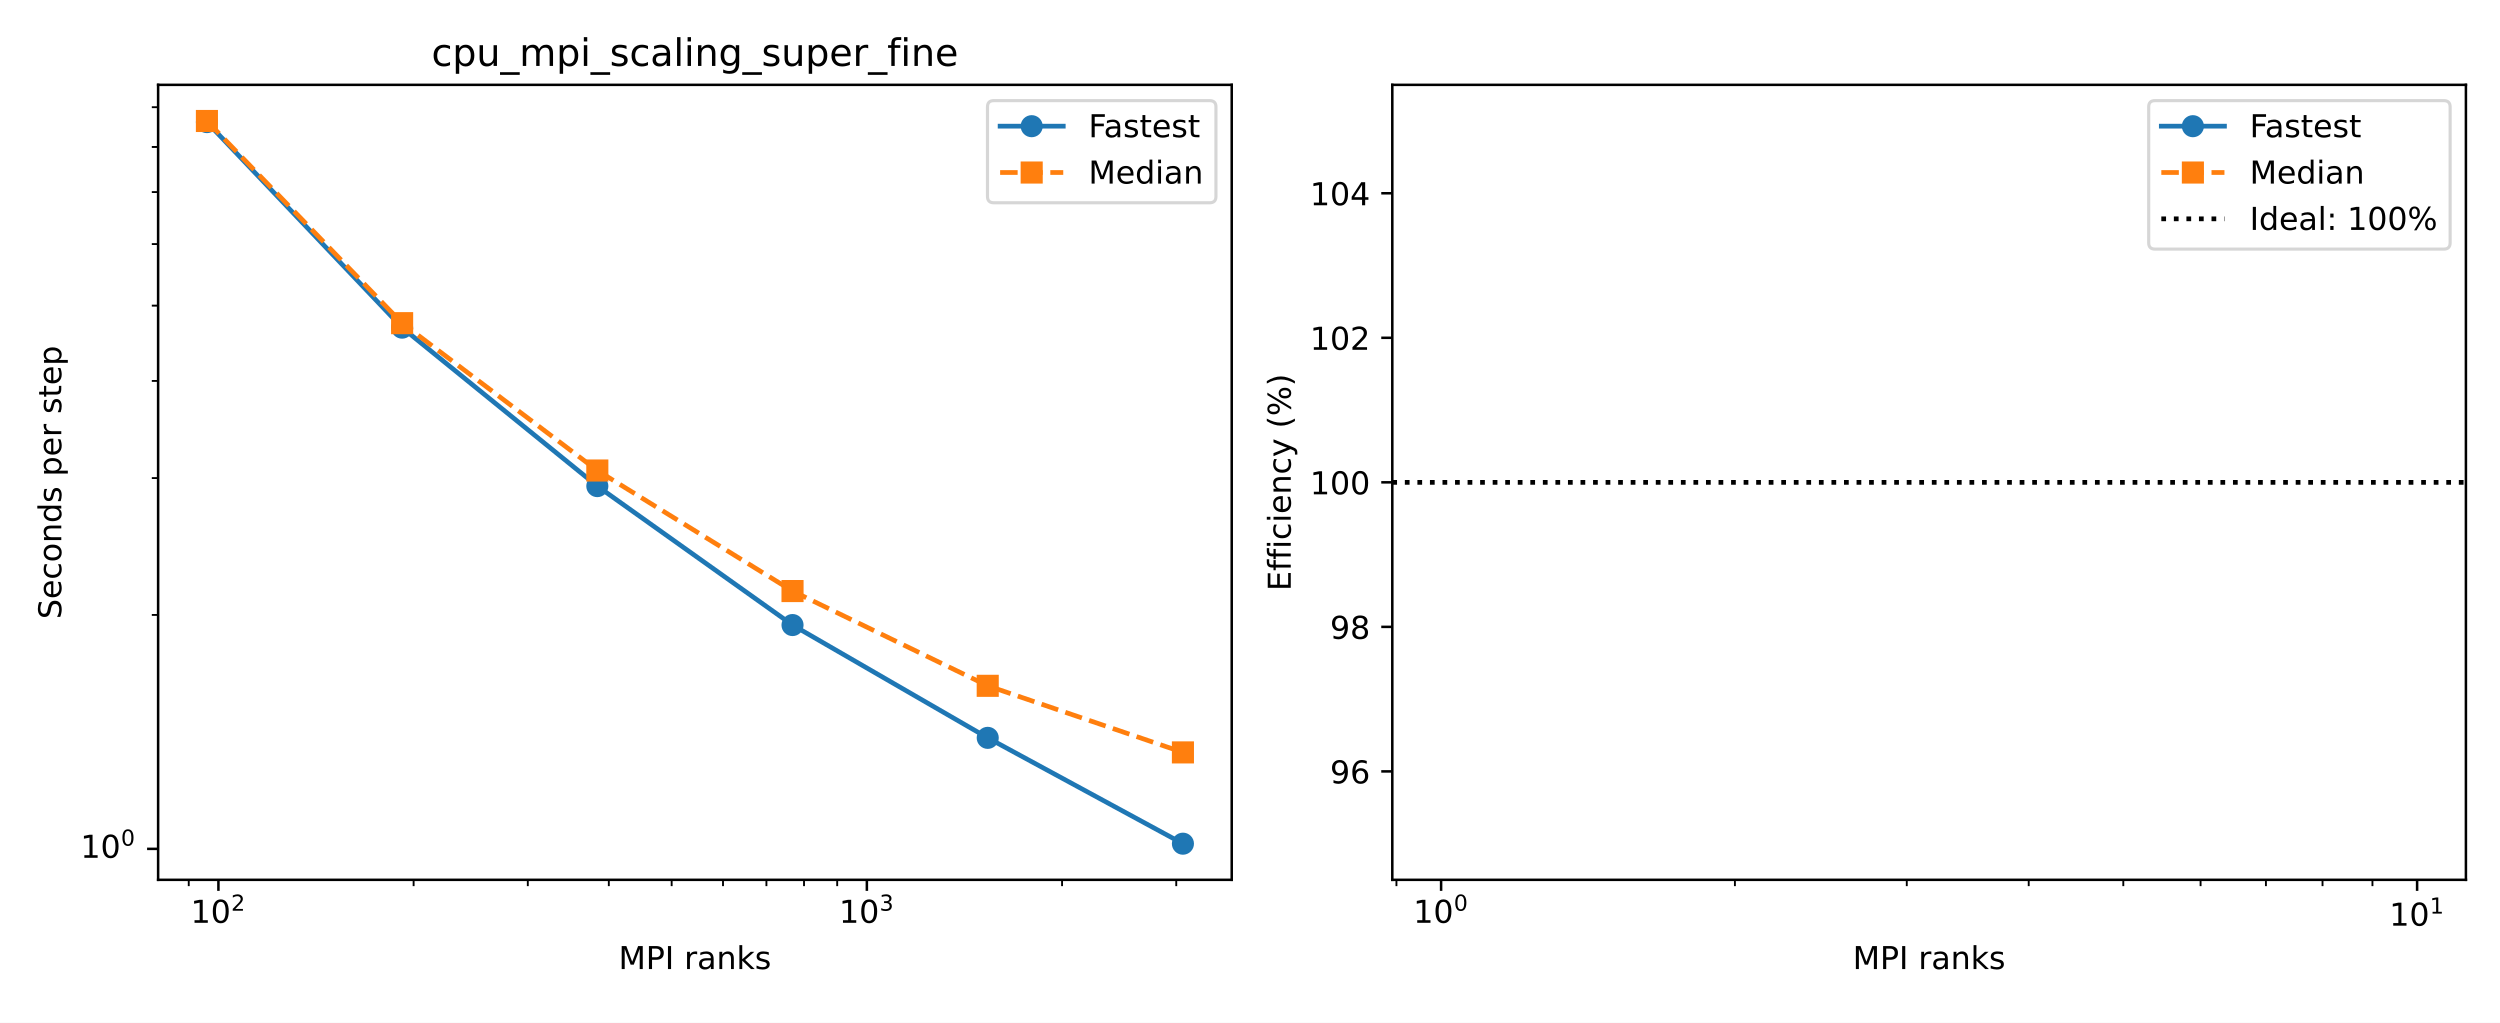
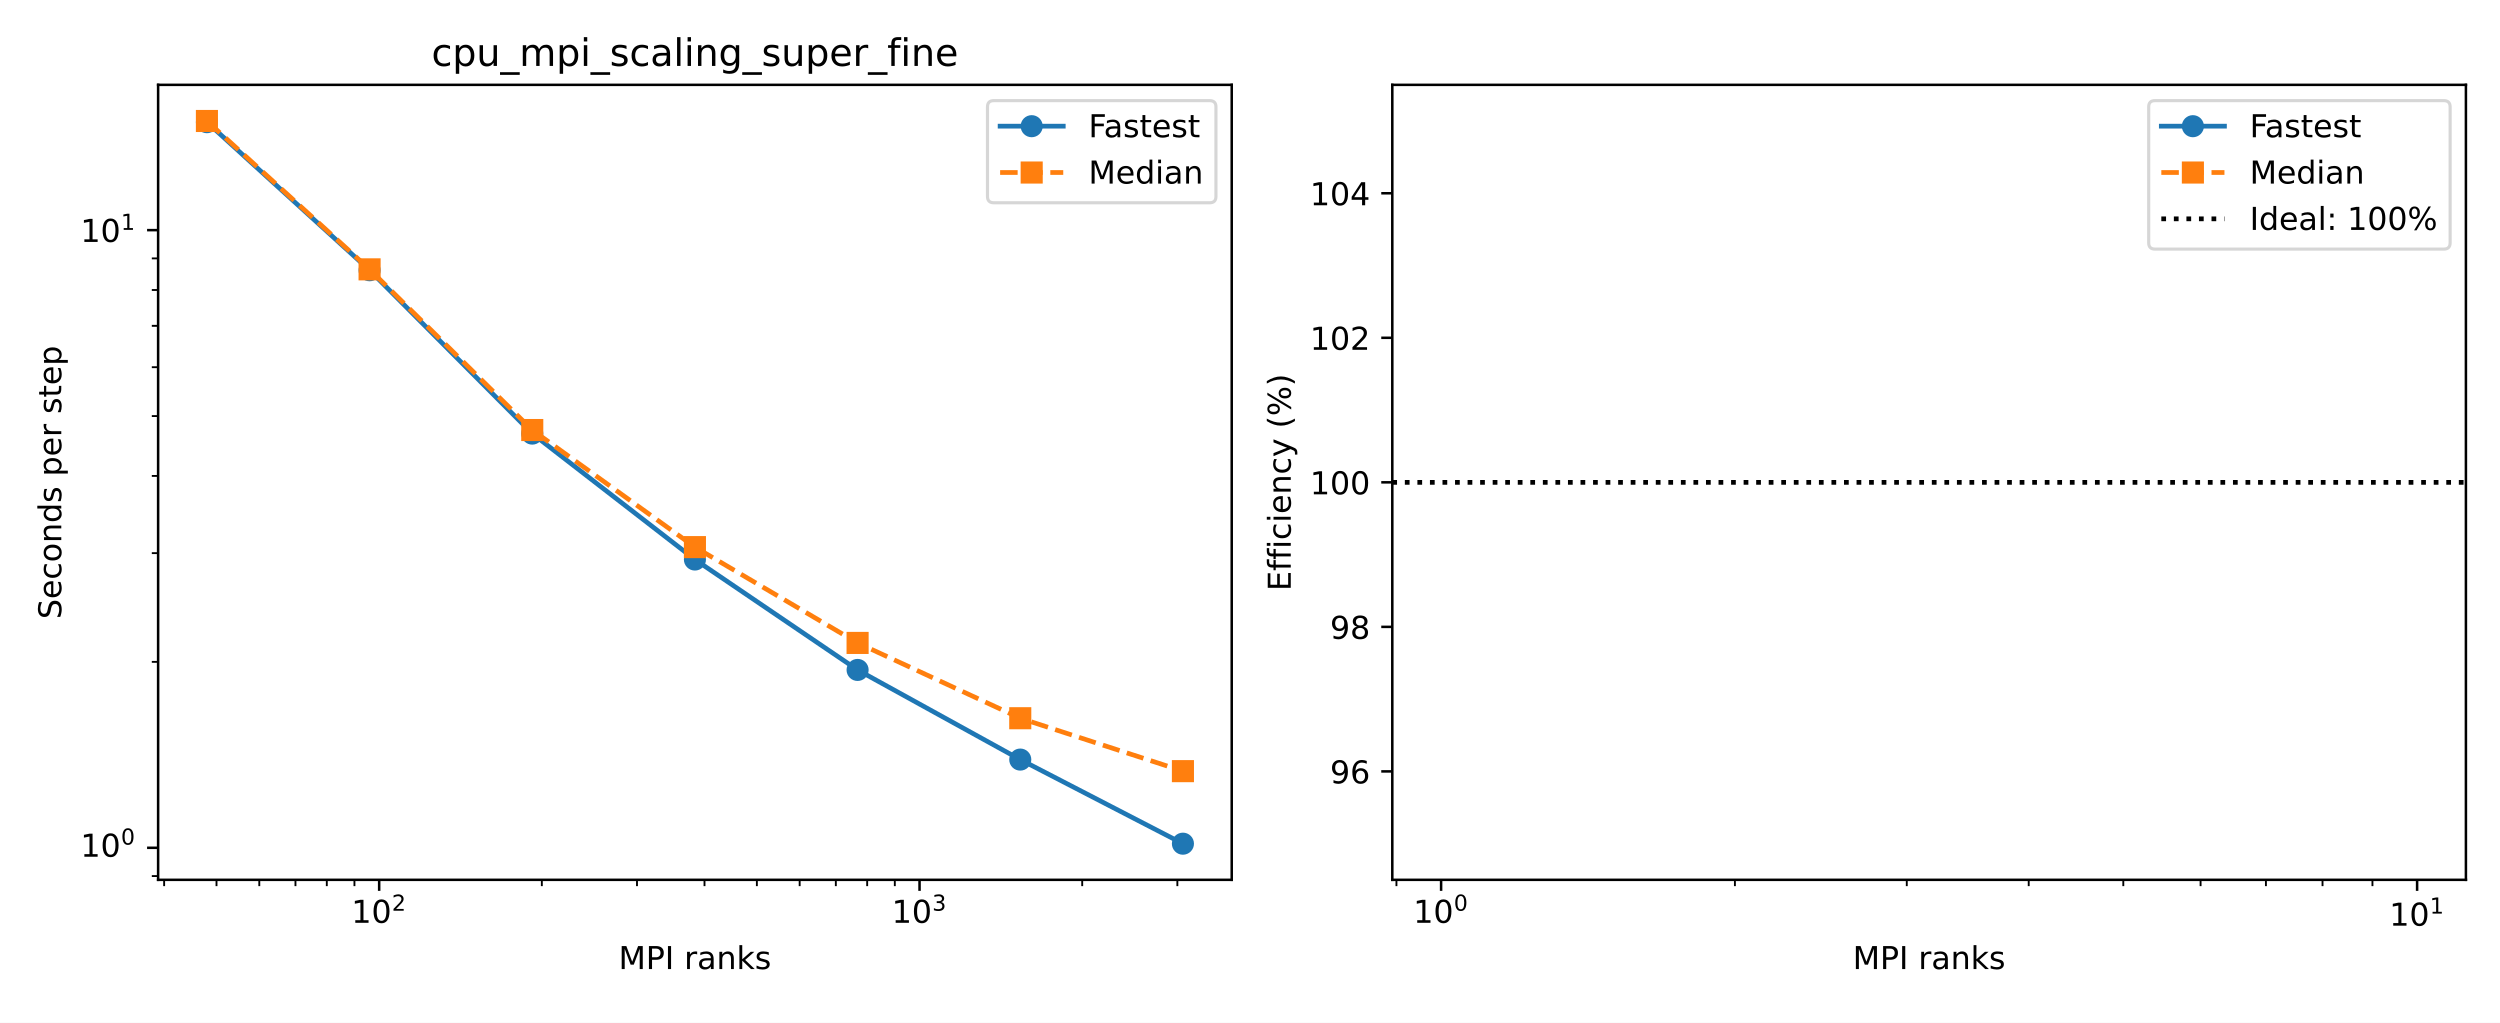
<svg xmlns="http://www.w3.org/2000/svg" xmlns:xlink="http://www.w3.org/1999/xlink" width="792pt" height="324pt" viewBox="0 0 792 324" version="1.1">
  <defs>
    <style type="text/css">*{stroke-linejoin: round; stroke-linecap: butt}</style>
  </defs>
  <g id="figure_1">
    <g id="patch_1">
      <path d="M 0 324 L 792 324 L 792 0 L 0 0 z " style="fill: #ffffff" />
    </g>
    <g id="axes_1">
      <g id="patch_2">
        <path d="M 50.093 278.728 L 390.211 278.728 L 390.211 26.88 L 50.093 26.88 z " style="fill: #ffffff" />
      </g>
      <g id="matplotlib.axis_1">
        <g id="xtick_1">
          <g id="line2d_1">
            <defs>
              <path id="m915a4b6a7f" d="M 0 0 L 0 3.5 " style="stroke: #000000; stroke-width: 0.8" />
            </defs>
            <g>
-               <use xlink:href="#m915a4b6a7f" x="69.195" y="278.728" style="stroke: #000000; stroke-width: 0.8" />
+               <use xlink:href="#m915a4b6a7f" x="120.121" y="278.728" style="stroke: #000000; stroke-width: 0.8" />
            </g>
          </g>
          <g id="text_1">
-             <g transform="translate(60.3946 293.3264)">
+             <g transform="translate(111.3207 293.3264)">
              <text>
                <tspan x="0" y="-0.977" style="font-size: 10px; font-family: 'DejaVu Sans'">1</tspan>
                <tspan x="6.362" y="-0.977" style="font-size: 10px; font-family: 'DejaVu Sans'">0</tspan>
                <tspan x="12.82" y="-4.805" style="font-size: 7px; font-family: 'DejaVu Sans'">2</tspan>
              </text>
            </g>
          </g>
        </g>
        <g id="xtick_2">
          <g id="line2d_2">
            <g>
-               <use xlink:href="#m915a4b6a7f" x="274.622" y="278.728" style="stroke: #000000; stroke-width: 0.8" />
+               <use xlink:href="#m915a4b6a7f" x="291.31" y="278.728" style="stroke: #000000; stroke-width: 0.8" />
            </g>
          </g>
          <g id="text_2">
-             <g transform="translate(265.8218 293.3264)">
+             <g transform="translate(282.5101 293.3264)">
              <text>
                <tspan x="0" y="-0.977" style="font-size: 10px; font-family: 'DejaVu Sans'">1</tspan>
                <tspan x="6.362" y="-0.977" style="font-size: 10px; font-family: 'DejaVu Sans'">0</tspan>
                <tspan x="12.82" y="-4.805" style="font-size: 7px; font-family: 'DejaVu Sans'">3</tspan>
              </text>
            </g>
          </g>
        </g>
        <g id="xtick_3">
          <g id="line2d_3">
            <defs>
              <path id="m72433dea88" d="M 0 0 L 0 2 " style="stroke: #000000; stroke-width: 0.6" />
            </defs>
            <g>
-               <use xlink:href="#m72433dea88" x="59.795" y="278.728" style="stroke: #000000; stroke-width: 0.6" />
+               <use xlink:href="#m72433dea88" x="51.998" y="278.728" style="stroke: #000000; stroke-width: 0.6" />
            </g>
          </g>
        </g>
        <g id="xtick_4">
          <g id="line2d_4">
            <g>
-               <use xlink:href="#m72433dea88" x="131.034" y="278.728" style="stroke: #000000; stroke-width: 0.6" />
+               <use xlink:href="#m72433dea88" x="68.588" y="278.728" style="stroke: #000000; stroke-width: 0.6" />
            </g>
          </g>
        </g>
        <g id="xtick_5">
          <g id="line2d_5">
            <g>
-               <use xlink:href="#m72433dea88" x="167.208" y="278.728" style="stroke: #000000; stroke-width: 0.6" />
+               <use xlink:href="#m72433dea88" x="82.143" y="278.728" style="stroke: #000000; stroke-width: 0.6" />
            </g>
          </g>
        </g>
        <g id="xtick_6">
          <g id="line2d_6">
            <g>
-               <use xlink:href="#m72433dea88" x="192.874" y="278.728" style="stroke: #000000; stroke-width: 0.6" />
+               <use xlink:href="#m72433dea88" x="93.603" y="278.728" style="stroke: #000000; stroke-width: 0.6" />
            </g>
          </g>
        </g>
        <g id="xtick_7">
          <g id="line2d_7">
            <g>
-               <use xlink:href="#m72433dea88" x="212.782" y="278.728" style="stroke: #000000; stroke-width: 0.6" />
+               <use xlink:href="#m72433dea88" x="103.531" y="278.728" style="stroke: #000000; stroke-width: 0.6" />
            </g>
          </g>
        </g>
        <g id="xtick_8">
          <g id="line2d_8">
            <g>
-               <use xlink:href="#m72433dea88" x="229.048" y="278.728" style="stroke: #000000; stroke-width: 0.6" />
+               <use xlink:href="#m72433dea88" x="112.288" y="278.728" style="stroke: #000000; stroke-width: 0.6" />
            </g>
          </g>
        </g>
        <g id="xtick_9">
          <g id="line2d_9">
            <g>
-               <use xlink:href="#m72433dea88" x="242.801" y="278.728" style="stroke: #000000; stroke-width: 0.6" />
+               <use xlink:href="#m72433dea88" x="171.654" y="278.728" style="stroke: #000000; stroke-width: 0.6" />
            </g>
          </g>
        </g>
        <g id="xtick_10">
          <g id="line2d_10">
            <g>
-               <use xlink:href="#m72433dea88" x="254.714" y="278.728" style="stroke: #000000; stroke-width: 0.6" />
+               <use xlink:href="#m72433dea88" x="201.799" y="278.728" style="stroke: #000000; stroke-width: 0.6" />
            </g>
          </g>
        </g>
        <g id="xtick_11">
          <g id="line2d_11">
            <g>
-               <use xlink:href="#m72433dea88" x="265.222" y="278.728" style="stroke: #000000; stroke-width: 0.6" />
+               <use xlink:href="#m72433dea88" x="223.187" y="278.728" style="stroke: #000000; stroke-width: 0.6" />
            </g>
          </g>
        </g>
        <g id="xtick_12">
          <g id="line2d_12">
            <g>
-               <use xlink:href="#m72433dea88" x="336.462" y="278.728" style="stroke: #000000; stroke-width: 0.6" />
+               <use xlink:href="#m72433dea88" x="239.777" y="278.728" style="stroke: #000000; stroke-width: 0.6" />
            </g>
          </g>
        </g>
        <g id="xtick_13">
          <g id="line2d_13">
            <g>
-               <use xlink:href="#m72433dea88" x="372.636" y="278.728" style="stroke: #000000; stroke-width: 0.6" />
+               <use xlink:href="#m72433dea88" x="253.332" y="278.728" style="stroke: #000000; stroke-width: 0.6" />
+             </g>
+           </g>
+         </g>
+         <g id="xtick_14">
+           <g id="line2d_14">
+             <g>
+               <use xlink:href="#m72433dea88" x="264.793" y="278.728" style="stroke: #000000; stroke-width: 0.6" />
+             </g>
+           </g>
+         </g>
+         <g id="xtick_15">
+           <g id="line2d_15">
+             <g>
+               <use xlink:href="#m72433dea88" x="274.72" y="278.728" style="stroke: #000000; stroke-width: 0.6" />
+             </g>
+           </g>
+         </g>
+         <g id="xtick_16">
+           <g id="line2d_16">
+             <g>
+               <use xlink:href="#m72433dea88" x="283.477" y="278.728" style="stroke: #000000; stroke-width: 0.6" />
+             </g>
+           </g>
+         </g>
+         <g id="xtick_17">
+           <g id="line2d_17">
+             <g>
+               <use xlink:href="#m72433dea88" x="342.843" y="278.728" style="stroke: #000000; stroke-width: 0.6" />
+             </g>
+           </g>
+         </g>
+         <g id="xtick_18">
+           <g id="line2d_18">
+             <g>
+               <use xlink:href="#m72433dea88" x="372.988" y="278.728" style="stroke: #000000; stroke-width: 0.6" />
            </g>
          </g>
        </g>
        <g id="text_3">
          <text style="font-size: 10px; font-family: 'DejaVu Sans', 'Bitstream Vera Sans', 'Computer Modern Sans Serif', 'Lucida Grande', 'Verdana', 'Geneva', 'Lucid', 'Arial', 'Helvetica', 'Avant Garde', sans-serif; text-anchor: middle" x="220.152" y="307.005" transform="rotate(-0 220.152 307.0046)">MPI ranks</text>
        </g>
      </g>
      <g id="matplotlib.axis_2">
        <g id="ytick_1">
-           <g id="line2d_14">
+           <g id="line2d_19">
            <defs>
              <path id="mc665064905" d="M 0 0 L -3.5 0 " style="stroke: #000000; stroke-width: 0.8" />
            </defs>
            <g>
-               <use xlink:href="#mc665064905" x="50.093" y="268.926" style="stroke: #000000; stroke-width: 0.8" />
+               <use xlink:href="#mc665064905" x="50.093" y="268.588" style="stroke: #000000; stroke-width: 0.8" />
            </g>
          </g>
          <g id="text_4">
-             <g transform="translate(25.49269 272.7254)">
+             <g transform="translate(25.49269 272.3875)">
              <text>
                <tspan x="0" y="-0.977" style="font-size: 10px; font-family: 'DejaVu Sans'">1</tspan>
                <tspan x="6.362" y="-0.977" style="font-size: 10px; font-family: 'DejaVu Sans'">0</tspan>
                <tspan x="12.82" y="-4.805" style="font-size: 7px; font-family: 'DejaVu Sans'">0</tspan>
              </text>
            </g>
          </g>
        </g>
        <g id="ytick_2">
-           <g id="line2d_15">
+           <g id="line2d_20">
+             <g>
+               <use xlink:href="#mc665064905" x="50.093" y="72.911" style="stroke: #000000; stroke-width: 0.8" />
+             </g>
+           </g>
+           <g id="text_5">
+             <g transform="translate(25.49269 76.71064)">
+               <text>
+                 <tspan x="0" y="-0.064" style="font-size: 10px; font-family: 'DejaVu Sans'">1</tspan>
+                 <tspan x="6.362" y="-0.064" style="font-size: 10px; font-family: 'DejaVu Sans'">0</tspan>
+                 <tspan x="12.82" y="-3.892" style="font-size: 7px; font-family: 'DejaVu Sans'">1</tspan>
+               </text>
+             </g>
+           </g>
+         </g>
+         <g id="ytick_3">
+           <g id="line2d_21">
            <defs>
              <path id="m3884b080c1" d="M 0 0 L -2 0 " style="stroke: #000000; stroke-width: 0.6" />
            </defs>
            <g>
-               <use xlink:href="#m3884b080c1" x="50.093" y="194.805" style="stroke: #000000; stroke-width: 0.6" />
-             </g>
-           </g>
-         </g>
-         <g id="ytick_3">
-           <g id="line2d_16">
-             <g>
-               <use xlink:href="#m3884b080c1" x="50.093" y="151.447" style="stroke: #000000; stroke-width: 0.6" />
+               <use xlink:href="#m3884b080c1" x="50.093" y="277.542" style="stroke: #000000; stroke-width: 0.6" />
            </g>
          </g>
        </g>
        <g id="ytick_4">
-           <g id="line2d_17">
-             <g>
-               <use xlink:href="#m3884b080c1" x="50.093" y="120.683" style="stroke: #000000; stroke-width: 0.6" />
+           <g id="line2d_22">
+             <g>
+               <use xlink:href="#m3884b080c1" x="50.093" y="209.684" style="stroke: #000000; stroke-width: 0.6" />
            </g>
          </g>
        </g>
        <g id="ytick_5">
-           <g id="line2d_18">
-             <g>
-               <use xlink:href="#m3884b080c1" x="50.093" y="96.822" style="stroke: #000000; stroke-width: 0.6" />
+           <g id="line2d_23">
+             <g>
+               <use xlink:href="#m3884b080c1" x="50.093" y="175.227" style="stroke: #000000; stroke-width: 0.6" />
            </g>
          </g>
        </g>
        <g id="ytick_6">
-           <g id="line2d_19">
-             <g>
-               <use xlink:href="#m3884b080c1" x="50.093" y="77.325" style="stroke: #000000; stroke-width: 0.6" />
+           <g id="line2d_24">
+             <g>
+               <use xlink:href="#m3884b080c1" x="50.093" y="150.779" style="stroke: #000000; stroke-width: 0.6" />
            </g>
          </g>
        </g>
        <g id="ytick_7">
-           <g id="line2d_20">
-             <g>
-               <use xlink:href="#m3884b080c1" x="50.093" y="60.841" style="stroke: #000000; stroke-width: 0.6" />
+           <g id="line2d_25">
+             <g>
+               <use xlink:href="#m3884b080c1" x="50.093" y="131.816" style="stroke: #000000; stroke-width: 0.6" />
            </g>
          </g>
        </g>
        <g id="ytick_8">
-           <g id="line2d_21">
-             <g>
-               <use xlink:href="#m3884b080c1" x="50.093" y="46.562" style="stroke: #000000; stroke-width: 0.6" />
+           <g id="line2d_26">
+             <g>
+               <use xlink:href="#m3884b080c1" x="50.093" y="116.322" style="stroke: #000000; stroke-width: 0.6" />
            </g>
          </g>
        </g>
        <g id="ytick_9">
-           <g id="line2d_22">
-             <g>
-               <use xlink:href="#m3884b080c1" x="50.093" y="33.967" style="stroke: #000000; stroke-width: 0.6" />
-             </g>
-           </g>
-         </g>
-         <g id="text_5">
+           <g id="line2d_27">
+             <g>
+               <use xlink:href="#m3884b080c1" x="50.093" y="103.222" style="stroke: #000000; stroke-width: 0.6" />
+             </g>
+           </g>
+         </g>
+         <g id="ytick_10">
+           <g id="line2d_28">
+             <g>
+               <use xlink:href="#m3884b080c1" x="50.093" y="91.874" style="stroke: #000000; stroke-width: 0.6" />
+             </g>
+           </g>
+         </g>
+         <g id="ytick_11">
+           <g id="line2d_29">
+             <g>
+               <use xlink:href="#m3884b080c1" x="50.093" y="81.865" style="stroke: #000000; stroke-width: 0.6" />
+             </g>
+           </g>
+         </g>
+         <g id="text_6">
          <text style="font-size: 10px; font-family: 'DejaVu Sans', 'Bitstream Vera Sans', 'Computer Modern Sans Serif', 'Lucida Grande', 'Verdana', 'Geneva', 'Lucid', 'Arial', 'Helvetica', 'Avant Garde', sans-serif; text-anchor: middle" x="19.413" y="152.804" transform="rotate(-90 19.413 152.804)">Seconds per step</text>
        </g>
      </g>
-       <g id="line2d_23">
-         <path d="M 65.553 38.685 L 127.392 103.801 L 189.232 154.002 L 251.072 198.016 L 312.912 233.753 L 374.751 267.28 " clip-path="url(#p0b29adeca3)" style="fill: none; stroke: #1f77b4; stroke-width: 1.5; stroke-linecap: square" />
+       <g id="line2d_30">
+         <path d="M 65.553 38.711 L 117.086 85.614 L 168.619 137.363 L 220.152 177.257 L 271.685 212.236 L 323.218 240.636 L 374.751 267.28 " clip-path="url(#p0b29adeca3)" style="fill: none; stroke: #1f77b4; stroke-width: 1.5; stroke-linecap: square" />
        <defs>
          <path id="mfb15104b4f" d="M 0 3 C 0.796 3 1.559 2.684 2.121 2.121 C 2.684 1.559 3 0.796 3 0 C 3 -0.796 2.684 -1.559 2.121 -2.121 C 1.559 -2.684 0.796 -3 0 -3 C -0.796 -3 -1.559 -2.684 -2.121 -2.121 C -2.684 -1.559 -3 -0.796 -3 0 C -3 0.796 -2.684 1.559 -2.121 2.121 C -1.559 2.684 -0.796 3 0 3 z " style="stroke: #1f77b4" />
        </defs>
        <g clip-path="url(#p0b29adeca3)">
-           <use xlink:href="#mfb15104b4f" x="65.553" y="38.685" style="fill: #1f77b4; stroke: #1f77b4" />
-           <use xlink:href="#mfb15104b4f" x="127.392" y="103.801" style="fill: #1f77b4; stroke: #1f77b4" />
-           <use xlink:href="#mfb15104b4f" x="189.232" y="154.002" style="fill: #1f77b4; stroke: #1f77b4" />
-           <use xlink:href="#mfb15104b4f" x="251.072" y="198.016" style="fill: #1f77b4; stroke: #1f77b4" />
-           <use xlink:href="#mfb15104b4f" x="312.912" y="233.753" style="fill: #1f77b4; stroke: #1f77b4" />
+           <use xlink:href="#mfb15104b4f" x="65.553" y="38.711" style="fill: #1f77b4; stroke: #1f77b4" />
+           <use xlink:href="#mfb15104b4f" x="117.086" y="85.614" style="fill: #1f77b4; stroke: #1f77b4" />
+           <use xlink:href="#mfb15104b4f" x="168.619" y="137.363" style="fill: #1f77b4; stroke: #1f77b4" />
+           <use xlink:href="#mfb15104b4f" x="220.152" y="177.257" style="fill: #1f77b4; stroke: #1f77b4" />
+           <use xlink:href="#mfb15104b4f" x="271.685" y="212.236" style="fill: #1f77b4; stroke: #1f77b4" />
+           <use xlink:href="#mfb15104b4f" x="323.218" y="240.636" style="fill: #1f77b4; stroke: #1f77b4" />
          <use xlink:href="#mfb15104b4f" x="374.751" y="267.28" style="fill: #1f77b4; stroke: #1f77b4" />
        </g>
      </g>
-       <g id="line2d_24">
-         <path d="M 65.553 38.328 L 127.392 102.38 L 189.232 149.056 L 251.072 187.247 L 312.912 217.267 L 374.751 238.362 " clip-path="url(#p0b29adeca3)" style="fill: none; stroke-dasharray: 5.55,2.4; stroke-dashoffset: 0; stroke: #ff7f0e; stroke-width: 1.5" />
+       <g id="line2d_31">
+         <path d="M 65.553 38.328 L 117.086 85.331 L 168.619 136.233 L 220.152 173.327 L 271.685 203.678 L 323.218 227.534 L 374.751 244.299 " clip-path="url(#p0b29adeca3)" style="fill: none; stroke-dasharray: 5.55,2.4; stroke-dashoffset: 0; stroke: #ff7f0e; stroke-width: 1.5" />
        <defs>
          <path id="m5a906554f0" d="M -3 3 L 3 3 L 3 -3 L -3 -3 z " style="stroke: #ff7f0e; stroke-linejoin: miter" />
        </defs>
        <g clip-path="url(#p0b29adeca3)">
          <use xlink:href="#m5a906554f0" x="65.553" y="38.328" style="fill: #ff7f0e; stroke: #ff7f0e; stroke-linejoin: miter" />
-           <use xlink:href="#m5a906554f0" x="127.392" y="102.38" style="fill: #ff7f0e; stroke: #ff7f0e; stroke-linejoin: miter" />
-           <use xlink:href="#m5a906554f0" x="189.232" y="149.056" style="fill: #ff7f0e; stroke: #ff7f0e; stroke-linejoin: miter" />
-           <use xlink:href="#m5a906554f0" x="251.072" y="187.247" style="fill: #ff7f0e; stroke: #ff7f0e; stroke-linejoin: miter" />
-           <use xlink:href="#m5a906554f0" x="312.912" y="217.267" style="fill: #ff7f0e; stroke: #ff7f0e; stroke-linejoin: miter" />
-           <use xlink:href="#m5a906554f0" x="374.751" y="238.362" style="fill: #ff7f0e; stroke: #ff7f0e; stroke-linejoin: miter" />
+           <use xlink:href="#m5a906554f0" x="117.086" y="85.331" style="fill: #ff7f0e; stroke: #ff7f0e; stroke-linejoin: miter" />
+           <use xlink:href="#m5a906554f0" x="168.619" y="136.233" style="fill: #ff7f0e; stroke: #ff7f0e; stroke-linejoin: miter" />
+           <use xlink:href="#m5a906554f0" x="220.152" y="173.327" style="fill: #ff7f0e; stroke: #ff7f0e; stroke-linejoin: miter" />
+           <use xlink:href="#m5a906554f0" x="271.685" y="203.678" style="fill: #ff7f0e; stroke: #ff7f0e; stroke-linejoin: miter" />
+           <use xlink:href="#m5a906554f0" x="323.218" y="227.534" style="fill: #ff7f0e; stroke: #ff7f0e; stroke-linejoin: miter" />
+           <use xlink:href="#m5a906554f0" x="374.751" y="244.299" style="fill: #ff7f0e; stroke: #ff7f0e; stroke-linejoin: miter" />
        </g>
      </g>
      <g id="patch_3">
        <path d="M 50.093 278.728 L 50.093 26.88 " style="fill: none; stroke: #000000; stroke-width: 0.8; stroke-linejoin: miter; stroke-linecap: square" />
      </g>
      <g id="patch_4">
        <path d="M 390.211 278.728 L 390.211 26.88 " style="fill: none; stroke: #000000; stroke-width: 0.8; stroke-linejoin: miter; stroke-linecap: square" />
      </g>
      <g id="patch_5">
        <path d="M 50.093 278.728 L 390.211 278.728 " style="fill: none; stroke: #000000; stroke-width: 0.8; stroke-linejoin: miter; stroke-linecap: square" />
      </g>
      <g id="patch_6">
        <path d="M 50.093 26.88 L 390.211 26.88 " style="fill: none; stroke: #000000; stroke-width: 0.8; stroke-linejoin: miter; stroke-linecap: square" />
      </g>
-       <g id="text_6">
+       <g id="text_7">
        <text style="font-size: 12px; font-family: 'DejaVu Sans', 'Bitstream Vera Sans', 'Computer Modern Sans Serif', 'Lucida Grande', 'Verdana', 'Geneva', 'Lucid', 'Arial', 'Helvetica', 'Avant Garde', sans-serif; text-anchor: middle" x="220.152" y="20.88" transform="rotate(-0 220.152 20.88)">cpu_mpi_scaling_super_fine</text>
      </g>
      <g id="legend_1">
        <g id="patch_7">
          <path d="M 314.838 64.236 L 383.211 64.236 Q 385.211 64.236 385.211 62.236 L 385.211 33.88 Q 385.211 31.88 383.211 31.88 L 314.838 31.88 Q 312.838 31.88 312.838 33.88 L 312.838 62.236 Q 312.838 64.236 314.838 64.236 z " style="fill: #ffffff; opacity: 0.8; stroke: #cccccc; stroke-linejoin: miter" />
        </g>
-         <g id="line2d_25">
+         <g id="line2d_32">
          <path d="M 316.838 39.978 L 326.838 39.978 L 336.838 39.978 " style="fill: none; stroke: #1f77b4; stroke-width: 1.5; stroke-linecap: square" />
          <g>
            <use xlink:href="#mfb15104b4f" x="326.838" y="39.978" style="fill: #1f77b4; stroke: #1f77b4" />
          </g>
        </g>
-         <g id="text_7">
+         <g id="text_8">
          <text style="font-size: 10px; font-family: 'DejaVu Sans', 'Bitstream Vera Sans', 'Computer Modern Sans Serif', 'Lucida Grande', 'Verdana', 'Geneva', 'Lucid', 'Arial', 'Helvetica', 'Avant Garde', sans-serif; text-anchor: start" x="344.838" y="43.478" transform="rotate(-0 344.8379 43.47844)">Fastest</text>
        </g>
-         <g id="line2d_26">
+         <g id="line2d_33">
          <path d="M 316.838 54.657 L 326.838 54.657 L 336.838 54.657 " style="fill: none; stroke-dasharray: 5.55,2.4; stroke-dashoffset: 0; stroke: #ff7f0e; stroke-width: 1.5" />
          <g>
            <use xlink:href="#m5a906554f0" x="326.838" y="54.657" style="fill: #ff7f0e; stroke: #ff7f0e; stroke-linejoin: miter" />
          </g>
        </g>
-         <g id="text_8">
+         <g id="text_9">
          <text style="font-size: 10px; font-family: 'DejaVu Sans', 'Bitstream Vera Sans', 'Computer Modern Sans Serif', 'Lucida Grande', 'Verdana', 'Geneva', 'Lucid', 'Arial', 'Helvetica', 'Avant Garde', sans-serif; text-anchor: start" x="344.838" y="58.157" transform="rotate(-0 344.8379 58.15656)">Median</text>
        </g>
      </g>
    </g>
    <g id="axes_2">
      <g id="patch_8">
        <path d="M 441.081 278.728 L 781.2 278.728 L 781.2 26.88 L 441.081 26.88 z " style="fill: #ffffff" />
      </g>
      <g id="matplotlib.axis_3">
-         <g id="xtick_14">
-           <g id="line2d_27">
+         <g id="xtick_19">
+           <g id="line2d_34">
            <g>
              <use xlink:href="#m915a4b6a7f" x="456.541" y="278.728" style="stroke: #000000; stroke-width: 0.8" />
            </g>
          </g>
-           <g id="text_9">
+           <g id="text_10">
            <g transform="translate(447.7413 293.3264)">
              <text>
                <tspan x="0" y="-0.977" style="font-size: 10px; font-family: 'DejaVu Sans'">1</tspan>
                <tspan x="6.362" y="-0.977" style="font-size: 10px; font-family: 'DejaVu Sans'">0</tspan>
                <tspan x="12.82" y="-4.805" style="font-size: 7px; font-family: 'DejaVu Sans'">0</tspan>
              </text>
            </g>
          </g>
        </g>
-         <g id="xtick_15">
-           <g id="line2d_28">
+         <g id="xtick_20">
+           <g id="line2d_35">
            <g>
              <use xlink:href="#m915a4b6a7f" x="765.74" y="278.728" style="stroke: #000000; stroke-width: 0.8" />
            </g>
          </g>
-           <g id="text_10">
+           <g id="text_11">
            <g transform="translate(756.9401 293.3264)">
              <text>
                <tspan x="0" y="-0.064" style="font-size: 10px; font-family: 'DejaVu Sans'">1</tspan>
                <tspan x="6.362" y="-0.064" style="font-size: 10px; font-family: 'DejaVu Sans'">0</tspan>
                <tspan x="12.82" y="-3.892" style="font-size: 7px; font-family: 'DejaVu Sans'">1</tspan>
              </text>
            </g>
          </g>
        </g>
-         <g id="xtick_16">
-           <g id="line2d_29">
+         <g id="xtick_21">
+           <g id="line2d_36">
            <g>
              <use xlink:href="#m72433dea88" x="442.393" y="278.728" style="stroke: #000000; stroke-width: 0.6" />
            </g>
          </g>
        </g>
-         <g id="xtick_17">
-           <g id="line2d_30">
+         <g id="xtick_22">
+           <g id="line2d_37">
            <g>
              <use xlink:href="#m72433dea88" x="549.619" y="278.728" style="stroke: #000000; stroke-width: 0.6" />
            </g>
          </g>
        </g>
-         <g id="xtick_18">
-           <g id="line2d_31">
+         <g id="xtick_23">
+           <g id="line2d_38">
            <g>
              <use xlink:href="#m72433dea88" x="604.067" y="278.728" style="stroke: #000000; stroke-width: 0.6" />
            </g>
          </g>
        </g>
-         <g id="xtick_19">
-           <g id="line2d_32">
+         <g id="xtick_24">
+           <g id="line2d_39">
            <g>
              <use xlink:href="#m72433dea88" x="642.697" y="278.728" style="stroke: #000000; stroke-width: 0.6" />
            </g>
          </g>
        </g>
-         <g id="xtick_20">
-           <g id="line2d_33">
+         <g id="xtick_25">
+           <g id="line2d_40">
            <g>
              <use xlink:href="#m72433dea88" x="672.662" y="278.728" style="stroke: #000000; stroke-width: 0.6" />
            </g>
          </g>
        </g>
-         <g id="xtick_21">
-           <g id="line2d_34">
+         <g id="xtick_26">
+           <g id="line2d_41">
            <g>
              <use xlink:href="#m72433dea88" x="697.145" y="278.728" style="stroke: #000000; stroke-width: 0.6" />
            </g>
          </g>
        </g>
-         <g id="xtick_22">
-           <g id="line2d_35">
+         <g id="xtick_27">
+           <g id="line2d_42">
            <g>
              <use xlink:href="#m72433dea88" x="717.845" y="278.728" style="stroke: #000000; stroke-width: 0.6" />
            </g>
          </g>
        </g>
-         <g id="xtick_23">
-           <g id="line2d_36">
+         <g id="xtick_28">
+           <g id="line2d_43">
            <g>
              <use xlink:href="#m72433dea88" x="735.776" y="278.728" style="stroke: #000000; stroke-width: 0.6" />
            </g>
          </g>
        </g>
-         <g id="xtick_24">
-           <g id="line2d_37">
+         <g id="xtick_29">
+           <g id="line2d_44">
            <g>
              <use xlink:href="#m72433dea88" x="751.592" y="278.728" style="stroke: #000000; stroke-width: 0.6" />
            </g>
          </g>
        </g>
-         <g id="text_11">
+         <g id="text_12">
          <text style="font-size: 10px; font-family: 'DejaVu Sans', 'Bitstream Vera Sans', 'Computer Modern Sans Serif', 'Lucida Grande', 'Verdana', 'Geneva', 'Lucid', 'Arial', 'Helvetica', 'Avant Garde', sans-serif; text-anchor: middle" x="611.141" y="307.005" transform="rotate(-0 611.1407 307.0046)">MPI ranks</text>
        </g>
      </g>
      <g id="matplotlib.axis_4">
-         <g id="ytick_10">
-           <g id="line2d_38">
+         <g id="ytick_12">
+           <g id="line2d_45">
            <g>
              <use xlink:href="#mc665064905" x="441.081" y="244.385" style="stroke: #000000; stroke-width: 0.8" />
            </g>
          </g>
-           <g id="text_12">
+           <g id="text_13">
            <text style="font-size: 10px; font-family: 'DejaVu Sans', 'Bitstream Vera Sans', 'Computer Modern Sans Serif', 'Lucida Grande', 'Verdana', 'Geneva', 'Lucid', 'Arial', 'Helvetica', 'Avant Garde', sans-serif; text-anchor: end" x="434.081" y="248.184" transform="rotate(-0 434.0813 248.1843)">96</text>
          </g>
        </g>
-         <g id="ytick_11">
-           <g id="line2d_39">
+         <g id="ytick_13">
+           <g id="line2d_46">
            <g>
              <use xlink:href="#mc665064905" x="441.081" y="198.595" style="stroke: #000000; stroke-width: 0.8" />
            </g>
          </g>
-           <g id="text_13">
+           <g id="text_14">
            <text style="font-size: 10px; font-family: 'DejaVu Sans', 'Bitstream Vera Sans', 'Computer Modern Sans Serif', 'Lucida Grande', 'Verdana', 'Geneva', 'Lucid', 'Arial', 'Helvetica', 'Avant Garde', sans-serif; text-anchor: end" x="434.081" y="202.394" transform="rotate(-0 434.0813 202.3938)">98</text>
          </g>
        </g>
-         <g id="ytick_12">
-           <g id="line2d_40">
+         <g id="ytick_14">
+           <g id="line2d_47">
            <g>
              <use xlink:href="#mc665064905" x="441.081" y="152.804" style="stroke: #000000; stroke-width: 0.8" />
            </g>
          </g>
-           <g id="text_14">
+           <g id="text_15">
            <text style="font-size: 10px; font-family: 'DejaVu Sans', 'Bitstream Vera Sans', 'Computer Modern Sans Serif', 'Lucida Grande', 'Verdana', 'Geneva', 'Lucid', 'Arial', 'Helvetica', 'Avant Garde', sans-serif; text-anchor: end" x="434.081" y="156.603" transform="rotate(-0 434.0813 156.6032)">100</text>
          </g>
        </g>
-         <g id="ytick_13">
-           <g id="line2d_41">
+         <g id="ytick_15">
+           <g id="line2d_48">
            <g>
              <use xlink:href="#mc665064905" x="441.081" y="107.013" style="stroke: #000000; stroke-width: 0.8" />
            </g>
          </g>
-           <g id="text_15">
+           <g id="text_16">
            <text style="font-size: 10px; font-family: 'DejaVu Sans', 'Bitstream Vera Sans', 'Computer Modern Sans Serif', 'Lucida Grande', 'Verdana', 'Geneva', 'Lucid', 'Arial', 'Helvetica', 'Avant Garde', sans-serif; text-anchor: end" x="434.081" y="110.813" transform="rotate(-0 434.0813 110.8127)">102</text>
          </g>
        </g>
-         <g id="ytick_14">
-           <g id="line2d_42">
+         <g id="ytick_16">
+           <g id="line2d_49">
            <g>
              <use xlink:href="#mc665064905" x="441.081" y="61.223" style="stroke: #000000; stroke-width: 0.8" />
            </g>
          </g>
-           <g id="text_16">
+           <g id="text_17">
            <text style="font-size: 10px; font-family: 'DejaVu Sans', 'Bitstream Vera Sans', 'Computer Modern Sans Serif', 'Lucida Grande', 'Verdana', 'Geneva', 'Lucid', 'Arial', 'Helvetica', 'Avant Garde', sans-serif; text-anchor: end" x="434.081" y="65.022" transform="rotate(-0 434.0813 65.02213)">104</text>
          </g>
        </g>
-         <g id="text_17">
+         <g id="text_18">
          <text style="font-size: 10px; font-family: 'DejaVu Sans', 'Bitstream Vera Sans', 'Computer Modern Sans Serif', 'Lucida Grande', 'Verdana', 'Geneva', 'Lucid', 'Arial', 'Helvetica', 'Avant Garde', sans-serif; text-anchor: middle" x="408.914" y="152.804" transform="rotate(-90 408.9142 152.804)">Efficiency (%)</text>
        </g>
      </g>
-       <g id="line2d_43" />
-       <g id="line2d_44" />
-       <g id="line2d_45">
+       <g id="line2d_50" />
+       <g id="line2d_51" />
+       <g id="line2d_52">
        <path d="M 441.081 152.804 L 781.2 152.804 " clip-path="url(#p50ca567dbc)" style="fill: none; stroke-dasharray: 1.5,2.475; stroke-dashoffset: 0; stroke: #000000; stroke-width: 1.5" />
      </g>
      <g id="patch_9">
        <path d="M 441.081 278.728 L 441.081 26.88 " style="fill: none; stroke: #000000; stroke-width: 0.8; stroke-linejoin: miter; stroke-linecap: square" />
      </g>
      <g id="patch_10">
        <path d="M 781.2 278.728 L 781.2 26.88 " style="fill: none; stroke: #000000; stroke-width: 0.8; stroke-linejoin: miter; stroke-linecap: square" />
      </g>
      <g id="patch_11">
        <path d="M 441.081 278.728 L 781.2 278.728 " style="fill: none; stroke: #000000; stroke-width: 0.8; stroke-linejoin: miter; stroke-linecap: square" />
      </g>
      <g id="patch_12">
        <path d="M 441.081 26.88 L 781.2 26.88 " style="fill: none; stroke: #000000; stroke-width: 0.8; stroke-linejoin: miter; stroke-linecap: square" />
      </g>
      <g id="legend_2">
        <g id="patch_13">
          <path d="M 682.706 78.914 L 774.2 78.914 Q 776.2 78.914 776.2 76.914 L 776.2 33.88 Q 776.2 31.88 774.2 31.88 L 682.706 31.88 Q 680.706 31.88 680.706 33.88 L 680.706 76.914 Q 680.706 78.914 682.706 78.914 z " style="fill: #ffffff; opacity: 0.8; stroke: #cccccc; stroke-linejoin: miter" />
        </g>
-         <g id="line2d_46">
+         <g id="line2d_53">
          <path d="M 684.706 39.978 L 694.706 39.978 L 704.706 39.978 " style="fill: none; stroke: #1f77b4; stroke-width: 1.5; stroke-linecap: square" />
          <g>
            <use xlink:href="#mfb15104b4f" x="694.706" y="39.978" style="fill: #1f77b4; stroke: #1f77b4" />
          </g>
        </g>
-         <g id="text_18">
+         <g id="text_19">
          <text style="font-size: 10px; font-family: 'DejaVu Sans', 'Bitstream Vera Sans', 'Computer Modern Sans Serif', 'Lucida Grande', 'Verdana', 'Geneva', 'Lucid', 'Arial', 'Helvetica', 'Avant Garde', sans-serif; text-anchor: start" x="712.706" y="43.478" transform="rotate(-0 712.7062 43.47844)">Fastest</text>
        </g>
-         <g id="line2d_47">
+         <g id="line2d_54">
          <path d="M 684.706 54.657 L 694.706 54.657 L 704.706 54.657 " style="fill: none; stroke-dasharray: 5.55,2.4; stroke-dashoffset: 0; stroke: #ff7f0e; stroke-width: 1.5" />
          <g>
            <use xlink:href="#m5a906554f0" x="694.706" y="54.657" style="fill: #ff7f0e; stroke: #ff7f0e; stroke-linejoin: miter" />
          </g>
        </g>
-         <g id="text_19">
+         <g id="text_20">
          <text style="font-size: 10px; font-family: 'DejaVu Sans', 'Bitstream Vera Sans', 'Computer Modern Sans Serif', 'Lucida Grande', 'Verdana', 'Geneva', 'Lucid', 'Arial', 'Helvetica', 'Avant Garde', sans-serif; text-anchor: start" x="712.706" y="58.157" transform="rotate(-0 712.7062 58.15656)">Median</text>
        </g>
-         <g id="line2d_48">
+         <g id="line2d_55">
          <path d="M 684.706 69.335 L 694.706 69.335 L 704.706 69.335 " style="fill: none; stroke-dasharray: 1.5,2.475; stroke-dashoffset: 0; stroke: #000000; stroke-width: 1.5" />
        </g>
-         <g id="text_20">
+         <g id="text_21">
          <text style="font-size: 10px; font-family: 'DejaVu Sans', 'Bitstream Vera Sans', 'Computer Modern Sans Serif', 'Lucida Grande', 'Verdana', 'Geneva', 'Lucid', 'Arial', 'Helvetica', 'Avant Garde', sans-serif; text-anchor: start" x="712.706" y="72.835" transform="rotate(-0 712.7062 72.83469)">Ideal: 100%</text>
        </g>
      </g>
    </g>
  </g>
  <defs>
    <clipPath id="p0b29adeca3">
      <rect x="50.093" y="26.88" width="340.119" height="251.848" />
    </clipPath>
    <clipPath id="p50ca567dbc">
      <rect x="441.081" y="26.88" width="340.119" height="251.848" />
    </clipPath>
  </defs>
</svg>
